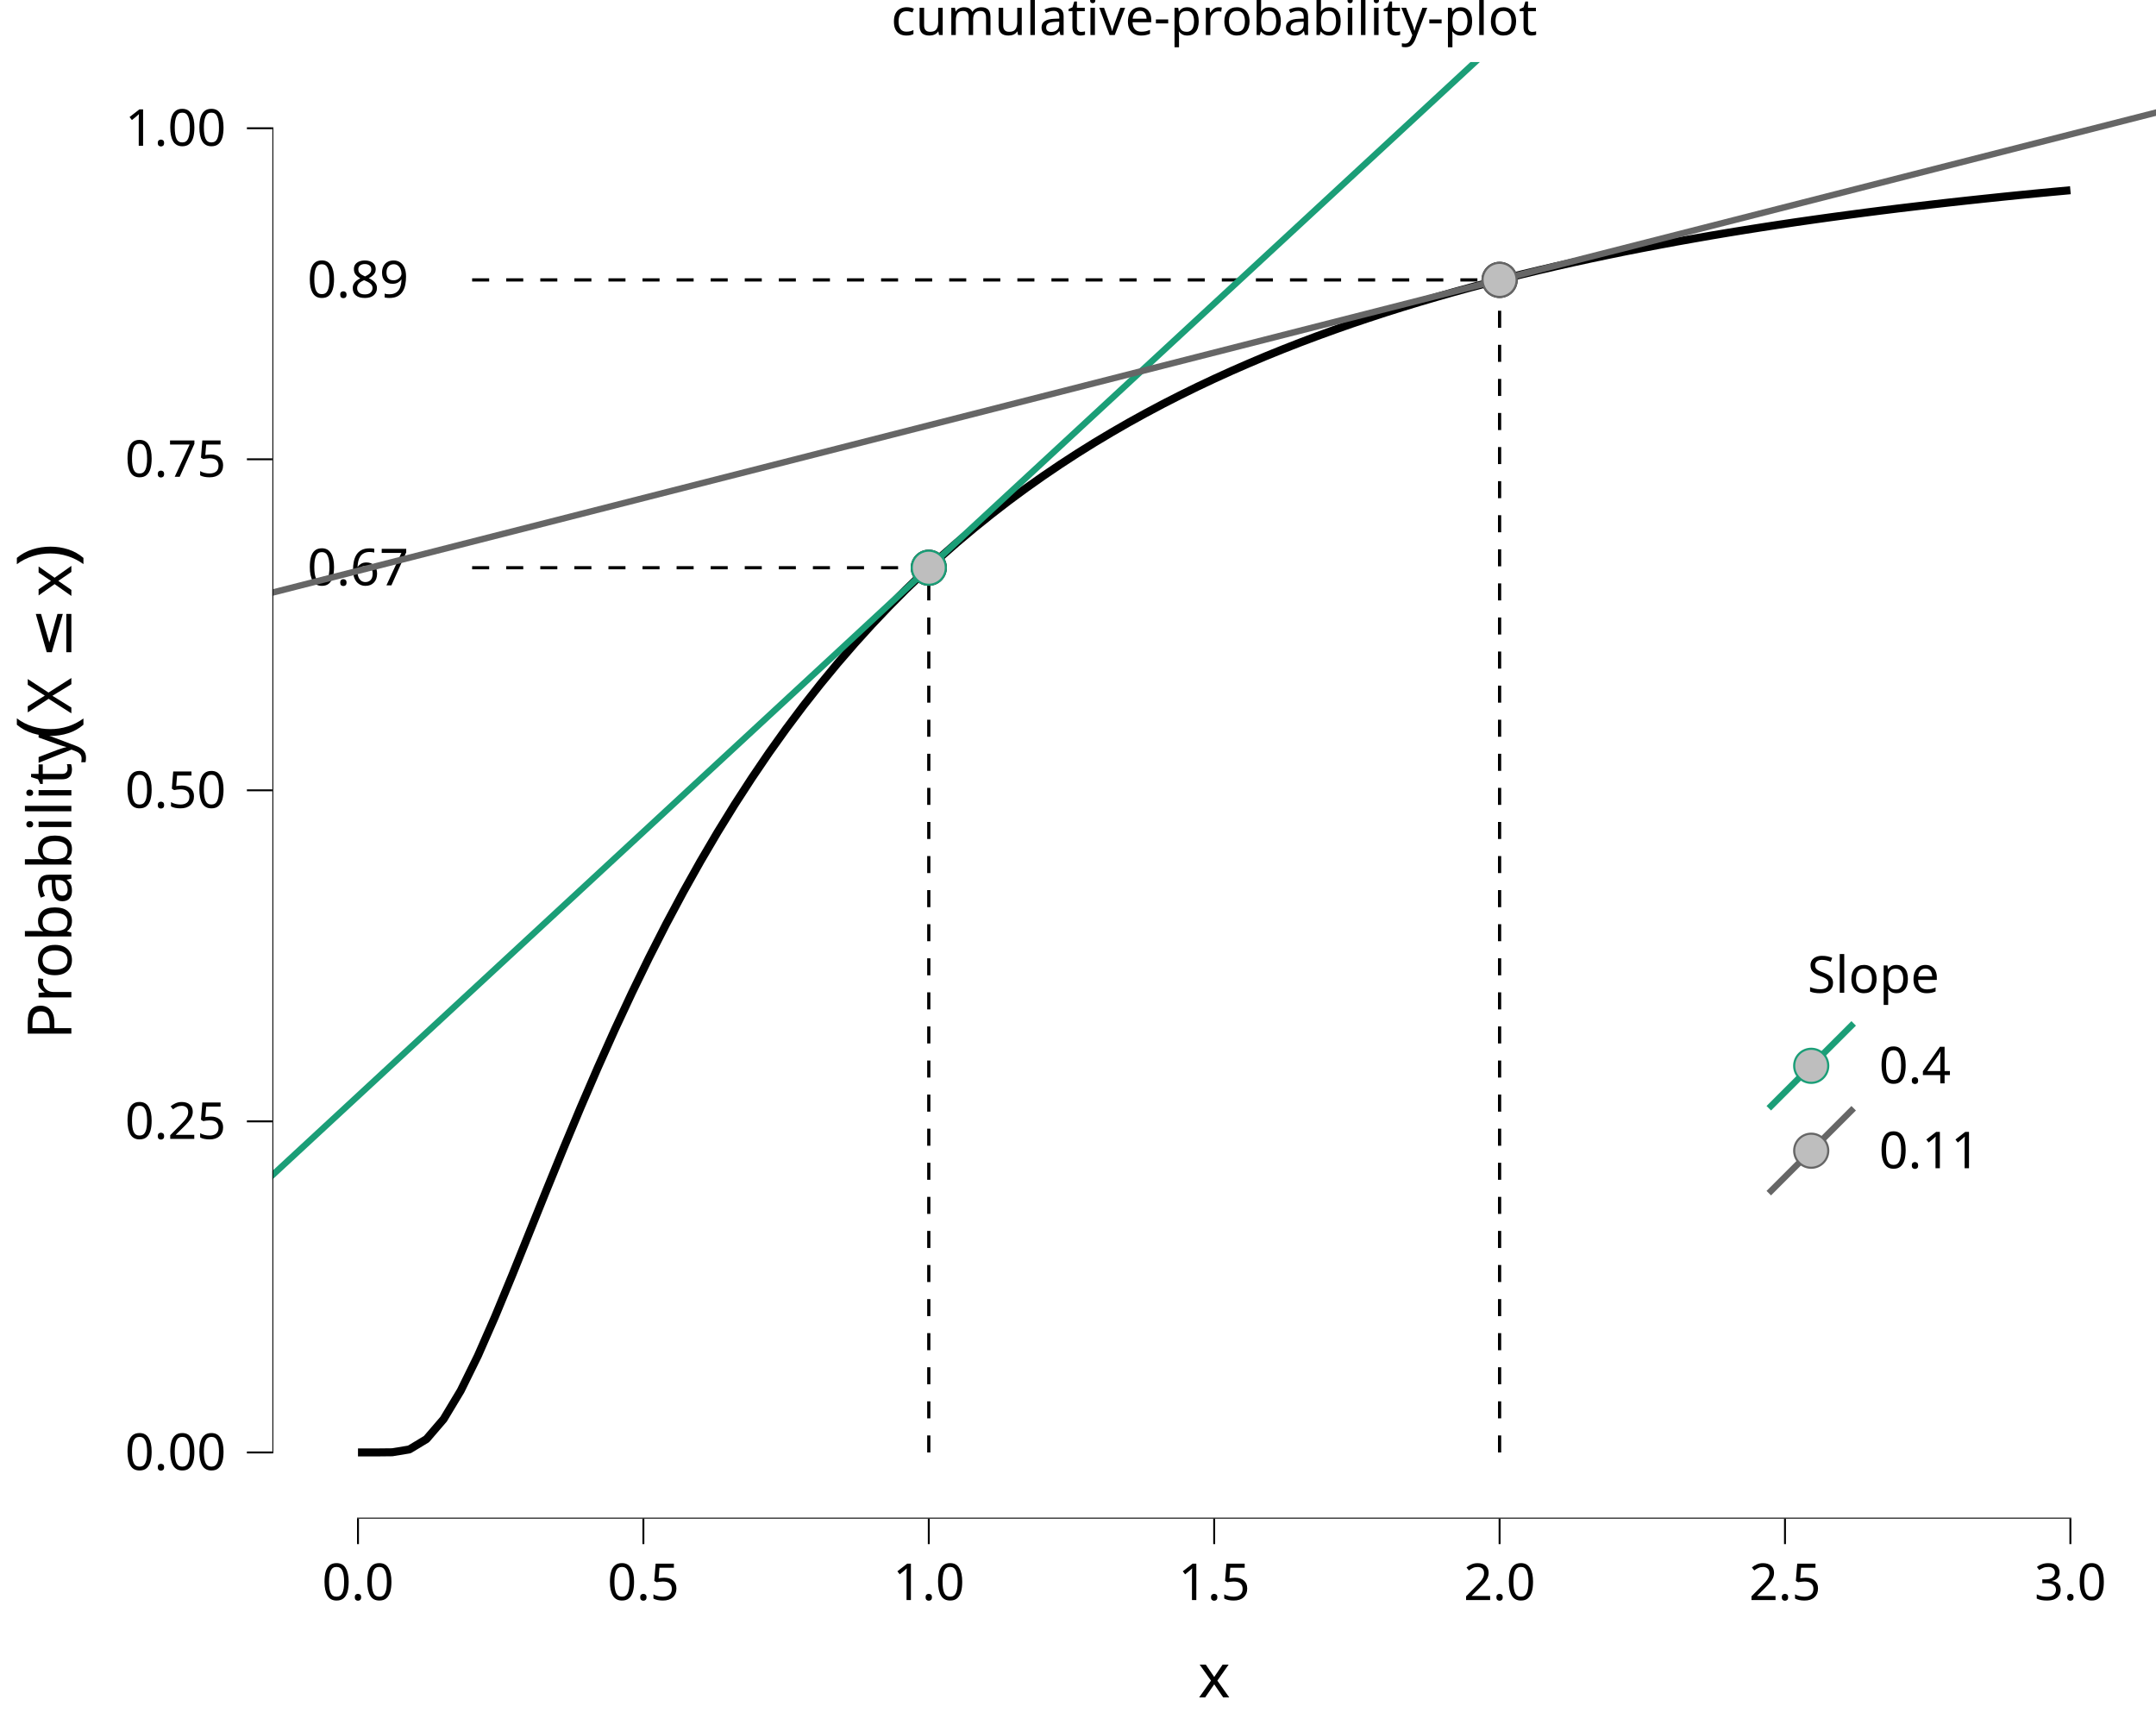
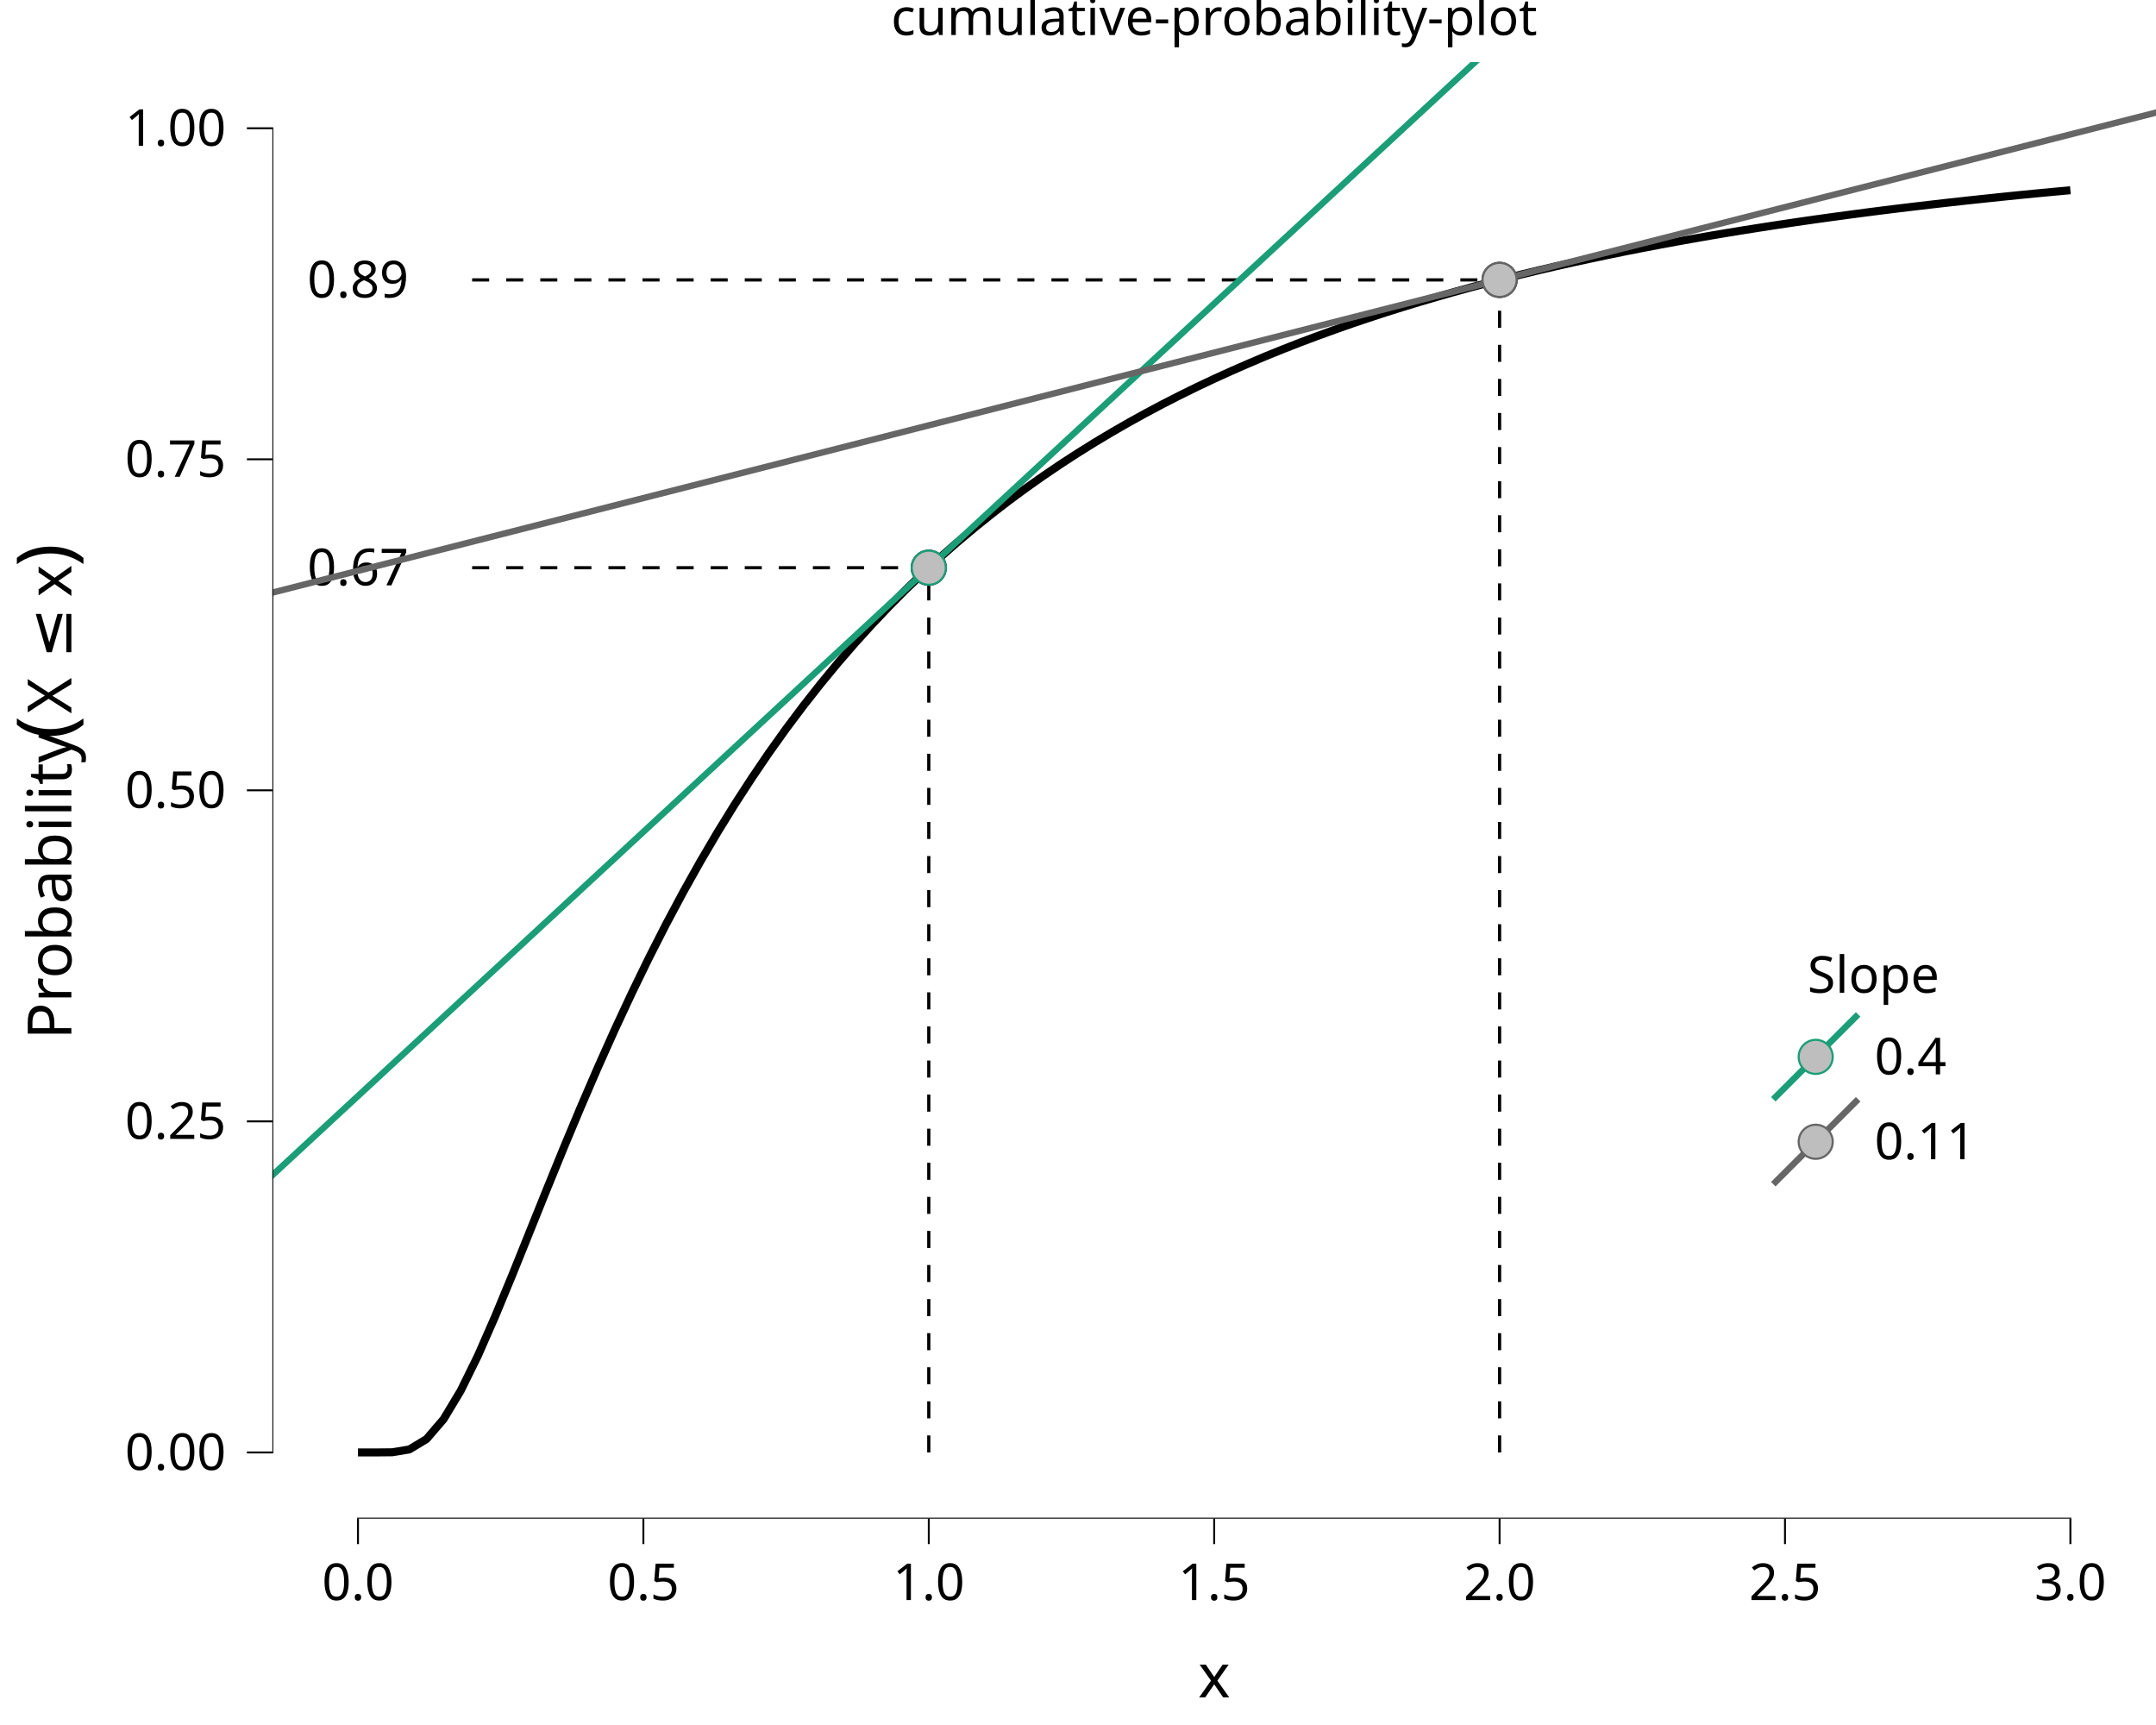
<svg xmlns="http://www.w3.org/2000/svg" class="svglite" data-engine-version="2.0" width="720.00pt" height="576.00pt" viewBox="0 0 720.00 576.00">
  <defs>
    <style type="text/css">
    .svglite line, .svglite polyline, .svglite polygon, .svglite path, .svglite rect, .svglite circle {
      fill: none;
      stroke: #000000;
      stroke-linecap: round;
      stroke-linejoin: round;
      stroke-miterlimit: 10.00;
    }
  </style>
  </defs>
  <rect width="100%" height="100%" style="stroke: none; fill: #FFFFFF;" />
  <defs>
    <clipPath id="cpMC4wMHw3MjAuMDB8MC4wMHw1NzYuMDA=">
      <rect x="0.00" y="0.00" width="720.00" height="576.00" />
    </clipPath>
  </defs>
  <g clip-path="url(#cpMC4wMHw3MjAuMDB8MC4wMHw1NzYuMDA=)">
-     <rect x="-0" y="0.00" width="720.00" height="576.00" style="stroke-width: 10.67; stroke: none;" />
+     <rect x="0.00" y="0.00" width="720.00" height="576.00" style="stroke-width: 10.67; stroke: none;" />
  </g>
  <defs>
    <clipPath id="cpOTAuOTZ8NzIwLjAwfDIwLjcxfDUwNy4wOQ==">
      <rect x="90.96" y="20.71" width="629.04" height="486.39" />
    </clipPath>
  </defs>
  <g clip-path="url(#cpOTAuOTZ8NzIwLjAwfDIwLjcxfDUwNy4wOQ==)">
    <rect x="90.96" y="20.71" width="629.04" height="486.39" style="stroke-width: 10.67; stroke: none;" />
    <polyline points="119.55,484.99 125.27,484.99 130.99,484.93 136.70,483.99 142.42,480.54 148.14,473.88 153.86,464.36 159.58,452.73 165.30,439.70 171.02,425.88 176.73,411.71 182.45,397.50 188.17,383.48 193.89,369.80 199.61,356.54 205.33,343.76 211.05,331.49 216.76,319.75 222.48,308.53 228.20,297.82 233.92,287.61 239.64,277.88 245.36,268.61 251.08,259.79 256.79,251.38 262.51,243.38 268.23,235.75 273.95,228.48 279.67,221.54 285.39,214.93 291.11,208.62 296.82,202.60 302.54,196.84 308.26,191.35 313.98,186.10 319.70,181.07 325.42,176.27 331.14,171.67 336.85,167.26 342.57,163.04 348.29,159.00 354.01,155.12 359.73,151.40 365.45,147.83 371.17,144.41 376.88,141.12 382.60,137.96 388.32,134.92 394.04,132.00 399.76,129.19 405.48,126.49 411.20,123.89 416.92,121.39 422.63,118.97 428.35,116.65 434.07,114.41 439.79,112.26 445.51,110.18 451.23,108.17 456.95,106.24 462.66,104.37 468.38,102.57 474.10,100.83 479.82,99.15 485.54,97.52 491.26,95.95 496.98,94.44 502.69,92.97 508.41,91.56 514.13,90.19 519.85,88.86 525.57,87.58 531.29,86.34 537.01,85.14 542.72,83.97 548.44,82.85 554.16,81.76 559.88,80.70 565.60,79.68 571.32,78.68 577.04,77.72 582.75,76.79 588.47,75.89 594.19,75.01 599.91,74.16 605.63,73.34 611.35,72.54 617.07,71.77 622.78,71.01 628.50,70.28 634.22,69.57 639.94,68.89 645.66,68.22 651.38,67.57 657.10,66.94 662.81,66.33 668.53,65.73 674.25,65.15 679.97,64.59 685.69,64.05 691.41,63.52 " style="stroke-width: 2.67; stroke-linecap: butt;" />
    <line x1="157.67" y1="189.57" x2="310.17" y2="189.57" style="stroke-width: 1.07; stroke-dasharray: 5.69,5.69; stroke-linecap: butt;" />
    <line x1="157.67" y1="93.46" x2="500.79" y2="93.46" style="stroke-width: 1.07; stroke-dasharray: 5.69,5.69; stroke-linecap: butt;" />
    <text x="119.55" y="195.45" text-anchor="middle" style="font-size: 17.07px; font-family: sans;" textLength="33.23px" lengthAdjust="spacingAndGlyphs">0.67</text>
    <text x="119.55" y="99.33" text-anchor="middle" style="font-size: 17.07px; font-family: sans;" textLength="33.23px" lengthAdjust="spacingAndGlyphs">0.89</text>
    <line x1="310.17" y1="484.99" x2="310.17" y2="189.57" style="stroke-width: 1.07; stroke-dasharray: 5.69,5.69; stroke-linecap: butt;" />
    <line x1="500.79" y1="484.99" x2="500.79" y2="93.46" style="stroke-width: 1.07; stroke-dasharray: 5.69,5.69; stroke-linecap: butt;" />
    <circle cx="310.17" cy="189.57" r="5.69" style="stroke-width: 0.71; fill: #BEBEBE;" />
    <circle cx="500.79" cy="93.46" r="5.69" style="stroke-width: 0.71; fill: #BEBEBE;" />
    <line x1="-538.09" y1="974.55" x2="1349.04" y2="-771.81" style="stroke-width: 2.13; stroke: #1B9E77; stroke-linecap: butt;" />
    <line x1="-538.09" y1="358.17" x2="1349.04" y2="-122.69" style="stroke-width: 2.13; stroke: #666666; stroke-linecap: butt;" />
    <circle cx="310.17" cy="189.57" r="5.69" style="stroke-width: 0.71; stroke: #1B9E77; fill: #BEBEBE;" />
    <circle cx="500.79" cy="93.46" r="5.69" style="stroke-width: 0.71; stroke: #666666; fill: #BEBEBE;" />
    <line x1="119.23" y1="507.09" x2="691.73" y2="507.09" style="stroke-width: 0.64; stroke-linecap: butt;" />
    <line x1="90.96" y1="485.30" x2="90.96" y2="42.50" style="stroke-width: 0.64; stroke-linecap: butt;" />
    <rect x="90.96" y="20.71" width="629.04" height="486.39" style="stroke-width: 0.00; stroke: none;" />
  </g>
  <g clip-path="url(#cpMC4wMHw3MjAuMDB8MC4wMHw1NzYuMDA=)">
    <polyline points="90.96,507.09 90.96,20.71 " style="stroke-width: 0.00; stroke: none; stroke-linecap: butt;" />
    <text x="75.48" y="490.84" text-anchor="end" style="font-size: 17.00px; font-family: sans;" textLength="33.09px" lengthAdjust="spacingAndGlyphs">0.00</text>
    <text x="75.48" y="380.29" text-anchor="end" style="font-size: 17.00px; font-family: sans;" textLength="33.09px" lengthAdjust="spacingAndGlyphs">0.25</text>
    <text x="75.48" y="269.75" text-anchor="end" style="font-size: 17.00px; font-family: sans;" textLength="33.09px" lengthAdjust="spacingAndGlyphs">0.50</text>
    <text x="75.48" y="159.21" text-anchor="end" style="font-size: 17.00px; font-family: sans;" textLength="33.09px" lengthAdjust="spacingAndGlyphs">0.75</text>
    <text x="75.48" y="48.67" text-anchor="end" style="font-size: 17.00px; font-family: sans;" textLength="33.09px" lengthAdjust="spacingAndGlyphs">1.00</text>
    <polyline points="82.45,484.99 90.96,484.99 " style="stroke-width: 0.64; stroke-linecap: butt;" />
    <polyline points="82.45,374.44 90.96,374.44 " style="stroke-width: 0.64; stroke-linecap: butt;" />
    <polyline points="82.45,263.90 90.96,263.90 " style="stroke-width: 0.64; stroke-linecap: butt;" />
    <polyline points="82.45,153.36 90.96,153.36 " style="stroke-width: 0.64; stroke-linecap: butt;" />
    <polyline points="82.45,42.82 90.96,42.82 " style="stroke-width: 0.64; stroke-linecap: butt;" />
    <polyline points="90.96,507.09 720.00,507.09 " style="stroke-width: 0.00; stroke: none; stroke-linecap: butt;" />
    <polyline points="119.55,515.60 119.55,507.09 " style="stroke-width: 0.64; stroke-linecap: butt;" />
    <polyline points="214.86,515.60 214.86,507.09 " style="stroke-width: 0.64; stroke-linecap: butt;" />
    <polyline points="310.17,515.60 310.17,507.09 " style="stroke-width: 0.64; stroke-linecap: butt;" />
    <polyline points="405.48,515.60 405.48,507.09 " style="stroke-width: 0.64; stroke-linecap: butt;" />
    <polyline points="500.79,515.60 500.79,507.09 " style="stroke-width: 0.64; stroke-linecap: butt;" />
    <polyline points="596.10,515.60 596.10,507.09 " style="stroke-width: 0.64; stroke-linecap: butt;" />
    <polyline points="691.41,515.60 691.41,507.09 " style="stroke-width: 0.64; stroke-linecap: butt;" />
    <text x="119.55" y="534.27" text-anchor="middle" style="font-size: 17.00px; font-family: sans;" textLength="23.63px" lengthAdjust="spacingAndGlyphs">0.0</text>
    <text x="214.86" y="534.27" text-anchor="middle" style="font-size: 17.00px; font-family: sans;" textLength="23.63px" lengthAdjust="spacingAndGlyphs">0.5</text>
    <text x="310.17" y="534.27" text-anchor="middle" style="font-size: 17.00px; font-family: sans;" textLength="23.63px" lengthAdjust="spacingAndGlyphs">1.0</text>
    <text x="405.48" y="534.27" text-anchor="middle" style="font-size: 17.00px; font-family: sans;" textLength="23.63px" lengthAdjust="spacingAndGlyphs">1.5</text>
    <text x="500.79" y="534.27" text-anchor="middle" style="font-size: 17.00px; font-family: sans;" textLength="23.63px" lengthAdjust="spacingAndGlyphs">2.0</text>
    <text x="596.10" y="534.27" text-anchor="middle" style="font-size: 17.00px; font-family: sans;" textLength="23.63px" lengthAdjust="spacingAndGlyphs">2.5</text>
    <text x="691.41" y="534.27" text-anchor="middle" style="font-size: 17.00px; font-family: sans;" textLength="23.63px" lengthAdjust="spacingAndGlyphs">3.0</text>
    <text x="405.48" y="566.78" text-anchor="middle" style="font-size: 20.40px; font-family: sans;" textLength="10.21px" lengthAdjust="spacingAndGlyphs">x</text>
    <text transform="translate(23.83,347.12) rotate(-90)" style="font-size: 20.40px; font-family: sans;" textLength="95.25px" lengthAdjust="spacingAndGlyphs">Probability</text>
    <text transform="translate(23.83,251.87) rotate(-90)" style="font-size: 20.40px; font-family: sans;" textLength="5.10px" lengthAdjust="spacingAndGlyphs"> </text>
    <text transform="translate(23.83,246.76) rotate(-90)" style="font-size: 25.50px; font-family: sans;" textLength="8.49px" lengthAdjust="spacingAndGlyphs">(</text>
    <text transform="translate(23.83,238.27) rotate(-90)" style="font-size: 20.40px; font-family: sans;" textLength="13.61px" lengthAdjust="spacingAndGlyphs">X</text>
    <text transform="translate(23.83,219.94) rotate(-90)" style="font-size: 20.40px; font-family: sans;" textLength="15.85px" lengthAdjust="spacingAndGlyphs">≤</text>
    <text transform="translate(23.83,199.37) rotate(-90)" style="font-size: 20.40px; font-family: sans;" textLength="10.21px" lengthAdjust="spacingAndGlyphs">x</text>
    <text transform="translate(23.83,189.16) rotate(-90)" style="font-size: 25.50px; font-family: sans;" textLength="8.48px" lengthAdjust="spacingAndGlyphs">)</text>
-     <rect x="585.21" y="312.54" width="80.86" height="91.35" style="stroke-width: 0.75; stroke: none;" />
-     <rect x="585.21" y="312.54" width="80.86" height="91.35" style="stroke-width: 10.67; stroke: none;" />
+     <rect x="586.71" y="312.54" width="77.87" height="88.36" style="stroke-width: 0.75; stroke: none;" />
+     <rect x="586.71" y="312.54" width="77.87" height="88.36" style="stroke-width: 10.67; stroke: none;" />
    <text x="625.64" y="331.48" text-anchor="middle" style="font-size: 17.00px; font-family: sans;" textLength="43.48px" lengthAdjust="spacingAndGlyphs">Slope</text>
-     <rect x="590.69" y="341.72" width="28.35" height="28.35" style="stroke-width: 10.67; stroke: none;" />
-     <line x1="590.69" y1="370.06" x2="619.04" y2="341.72" style="stroke-width: 2.13; stroke: #1B9E77; stroke-linecap: butt;" />
-     <circle cx="604.86" cy="355.89" r="5.69" style="stroke-width: 0.71; stroke: #1B9E77; fill: #BEBEBE;" />
-     <rect x="590.69" y="370.06" width="28.35" height="28.35" style="stroke-width: 10.67; stroke: none;" />
-     <line x1="590.69" y1="398.41" x2="619.04" y2="370.06" style="stroke-width: 2.13; stroke: #666666; stroke-linecap: butt;" />
-     <circle cx="604.86" cy="384.24" r="5.69" style="stroke-width: 0.71; stroke: #666666; fill: #BEBEBE;" />
-     <text x="627.51" y="361.74" style="font-size: 17.00px; font-family: sans;" textLength="23.63px" lengthAdjust="spacingAndGlyphs">0.4</text>
-     <text x="627.51" y="390.09" style="font-size: 17.00px; font-family: sans;" textLength="33.09px" lengthAdjust="spacingAndGlyphs">0.11</text>
+     <rect x="592.19" y="338.73" width="28.35" height="28.35" style="stroke-width: 10.67; stroke: none;" />
+     <line x1="592.19" y1="367.07" x2="620.53" y2="338.73" style="stroke-width: 2.13; stroke: #1B9E77; stroke-linecap: butt;" />
+     <circle cx="606.36" cy="352.90" r="5.69" style="stroke-width: 0.71; stroke: #1B9E77; fill: #BEBEBE;" />
+     <rect x="592.19" y="367.07" width="28.35" height="28.35" style="stroke-width: 10.67; stroke: none;" />
+     <line x1="592.19" y1="395.42" x2="620.53" y2="367.07" style="stroke-width: 2.13; stroke: #666666; stroke-linecap: butt;" />
+     <circle cx="606.36" cy="381.25" r="5.69" style="stroke-width: 0.71; stroke: #666666; fill: #BEBEBE;" />
+     <text x="626.01" y="358.75" style="font-size: 17.00px; font-family: sans;" textLength="23.63px" lengthAdjust="spacingAndGlyphs">0.4</text>
+     <text x="626.01" y="387.10" style="font-size: 17.00px; font-family: sans;" textLength="33.09px" lengthAdjust="spacingAndGlyphs">0.11</text>
    <text x="405.48" y="11.70" text-anchor="middle" style="font-size: 17.00px; font-family: sans;" textLength="197.49px" lengthAdjust="spacingAndGlyphs">cumulative-probability-plot</text>
  </g>
</svg>
